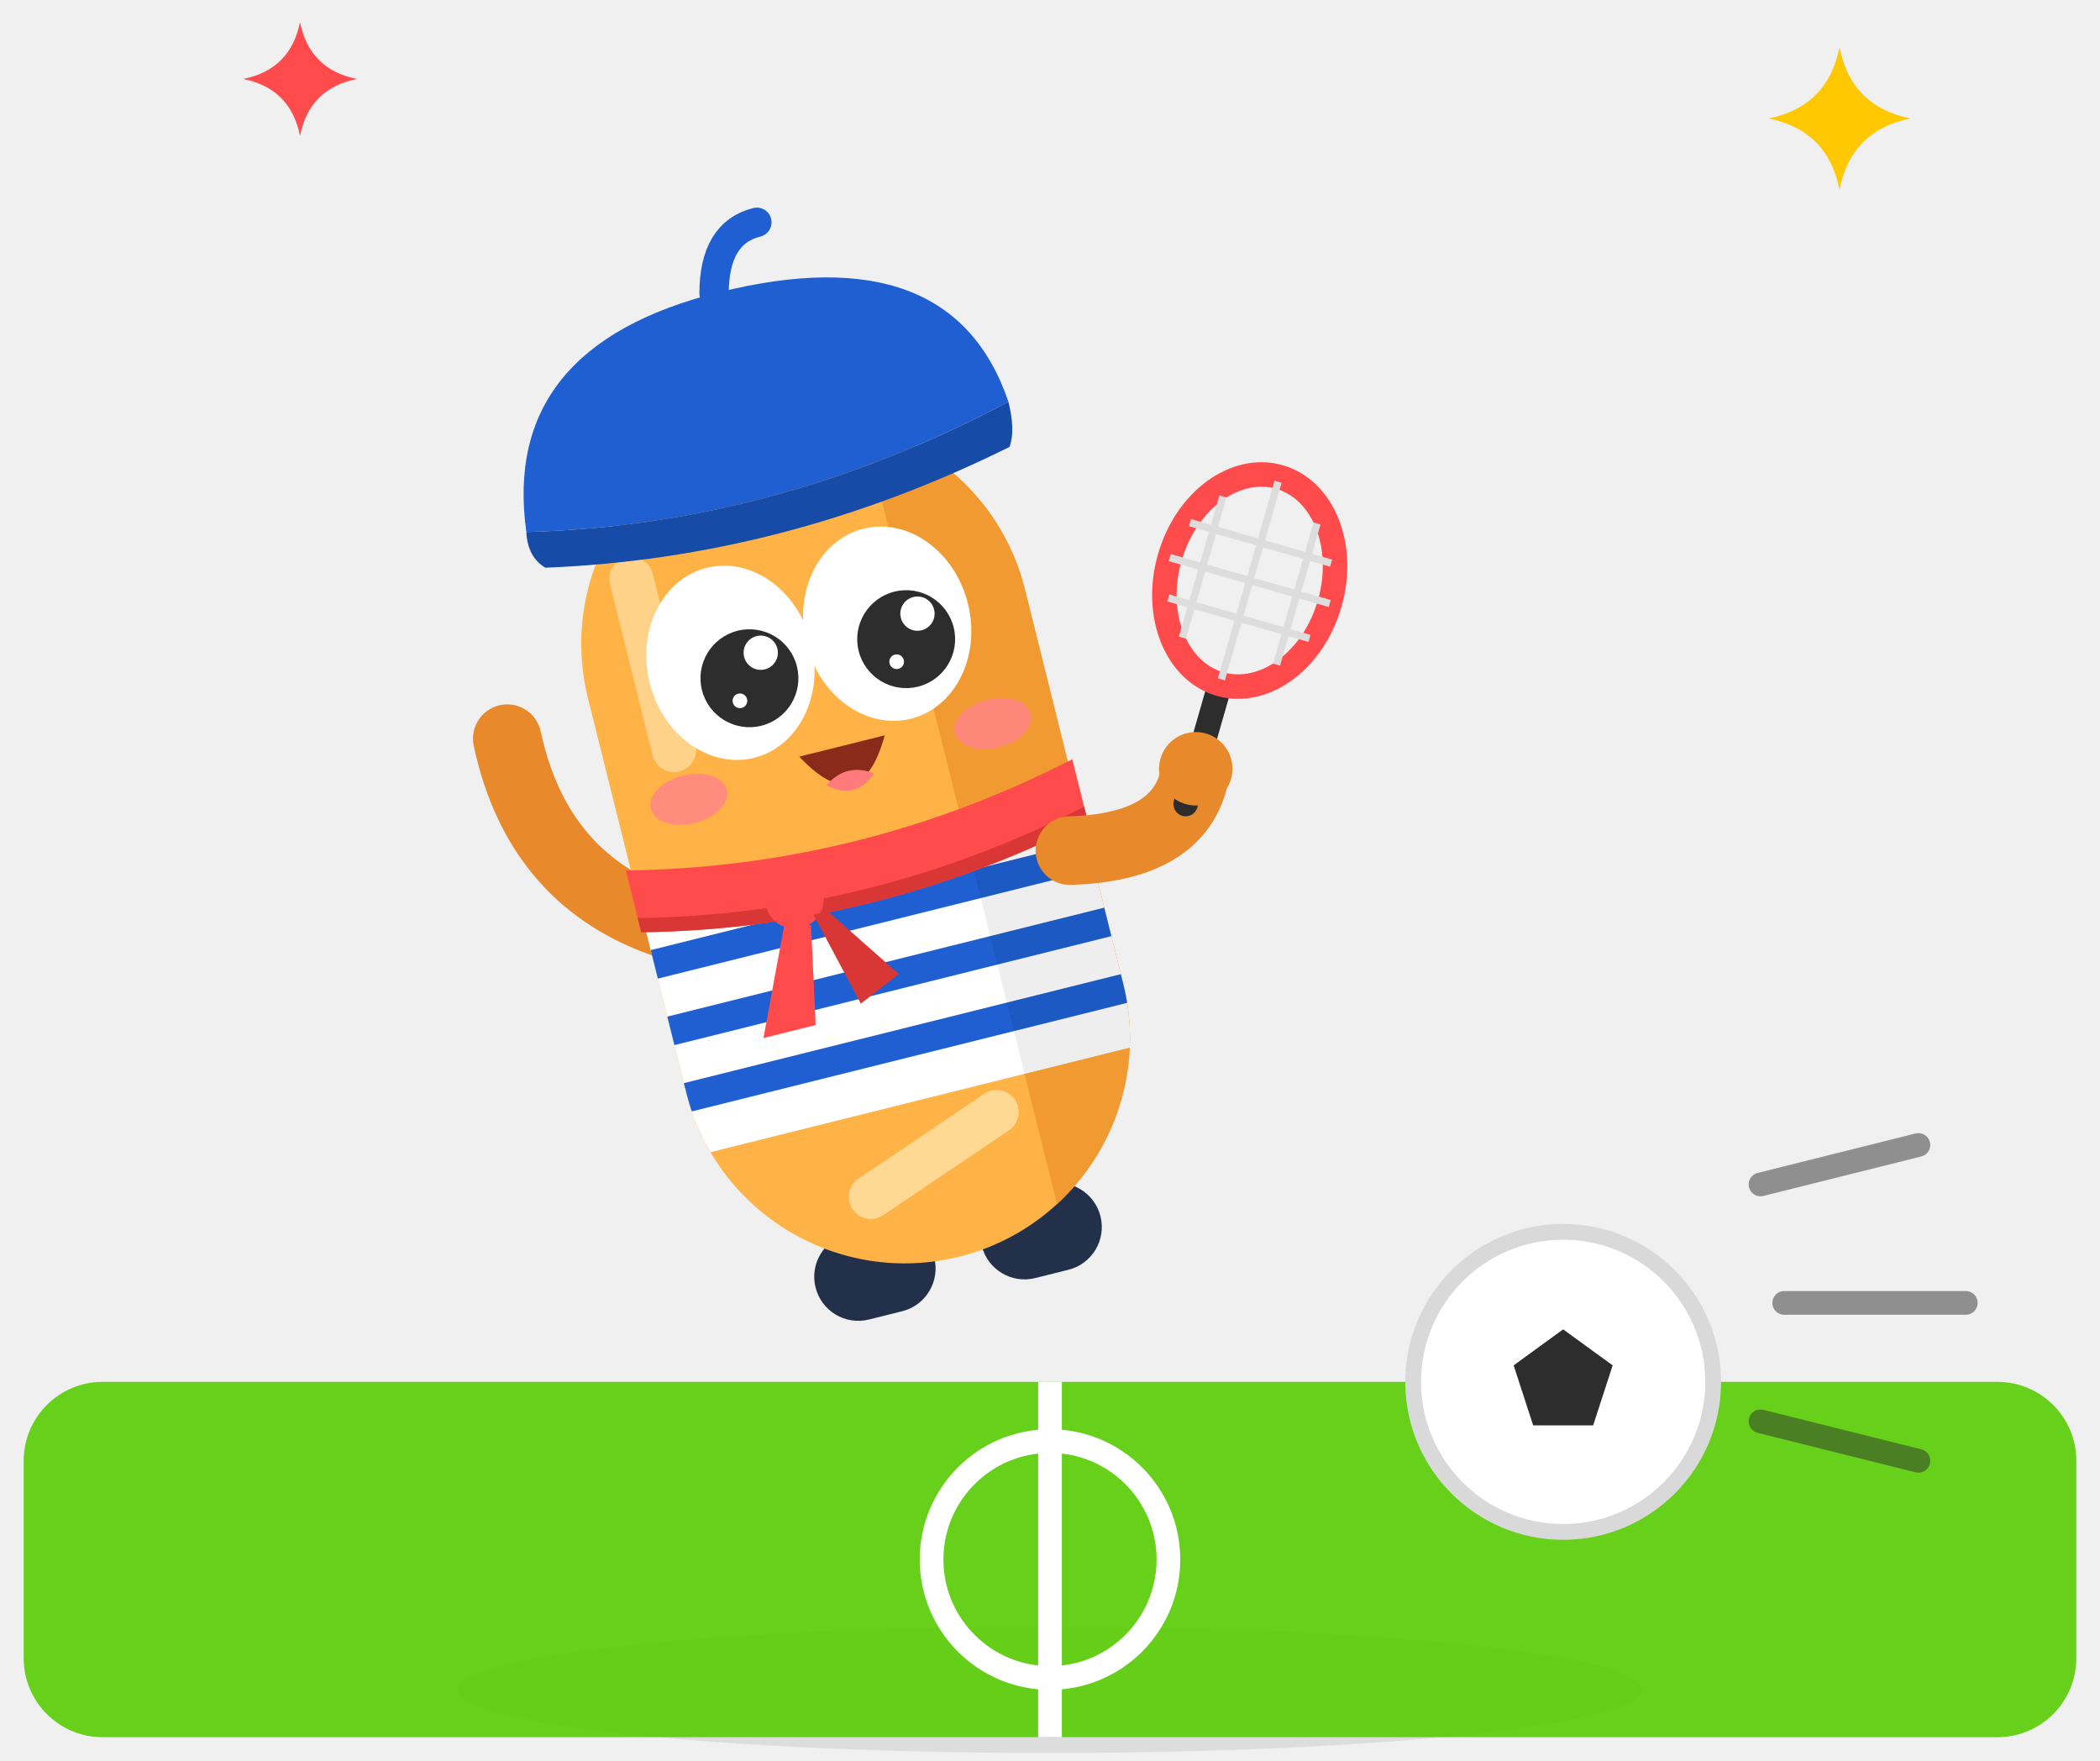
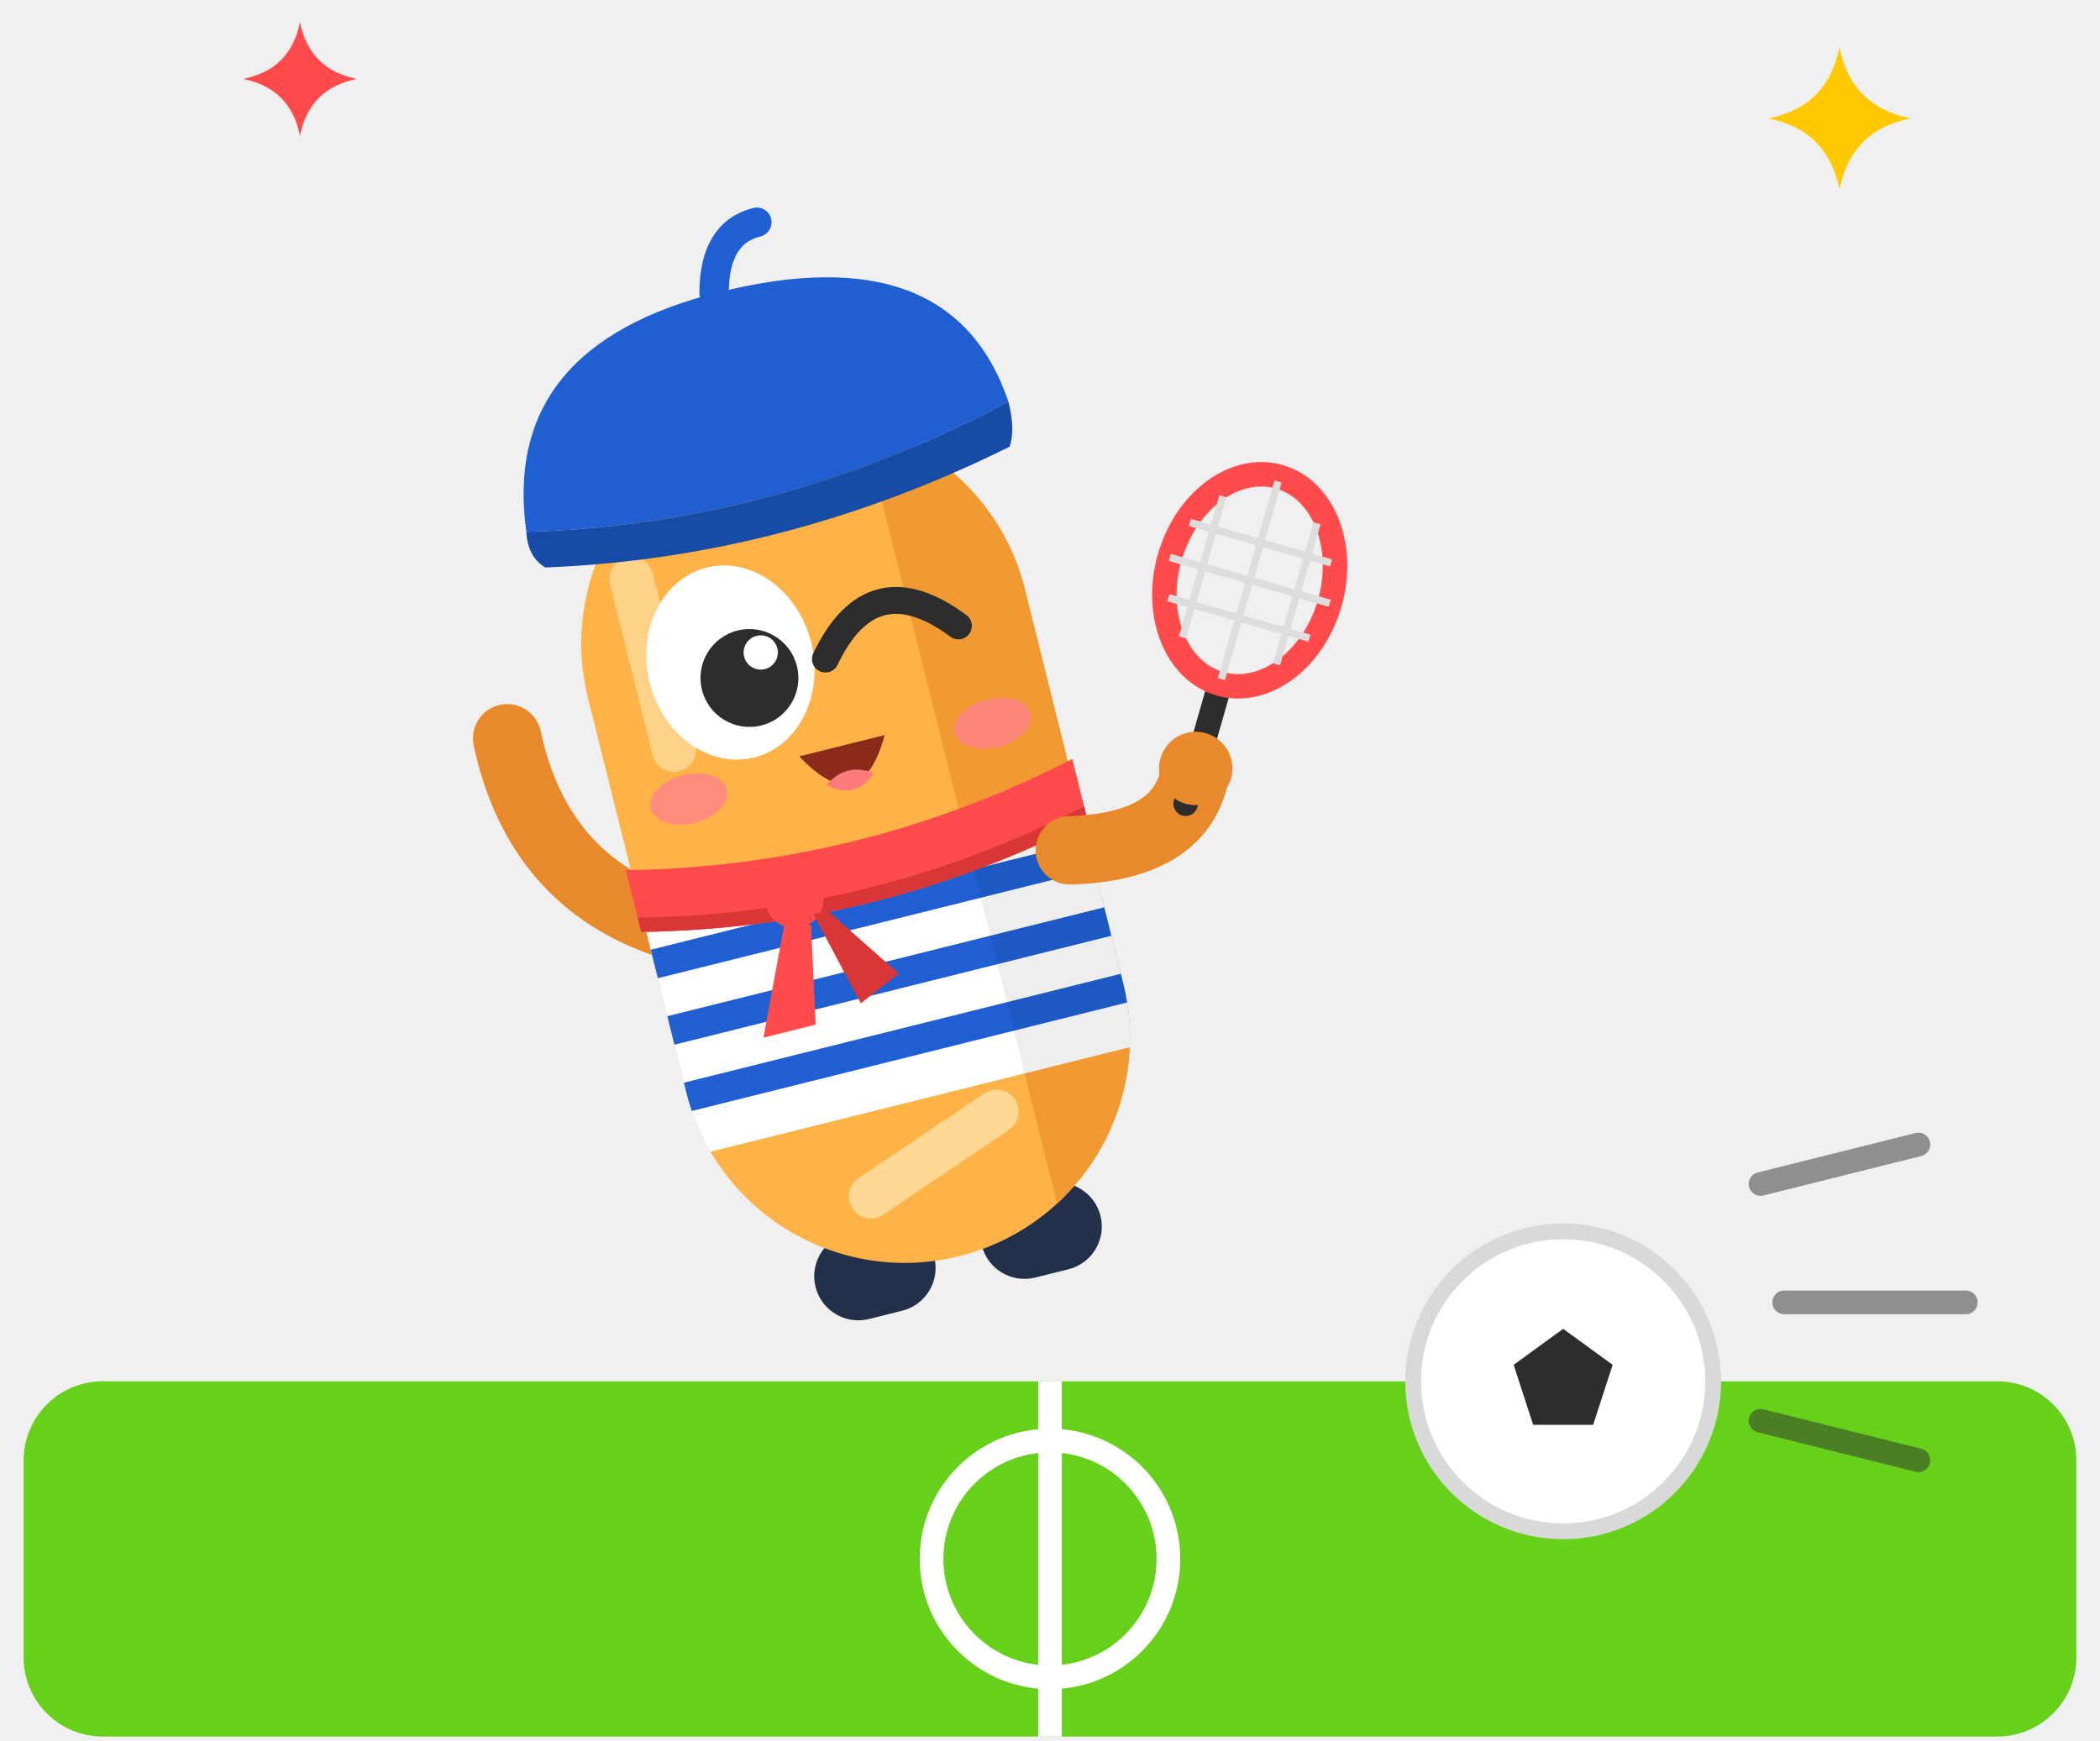
- <svg xmlns="http://www.w3.org/2000/svg" viewBox="34 120 532 446" width="532" height="446">
-   <ellipse cx="300" cy="548" rx="150" ry="16" fill="#000" opacity=".08" />
+ <svg xmlns="http://www.w3.org/2000/svg" viewBox="34 120 532 441" width="532" height="441">
  <rect x="40" y="470" width="520" height="90" rx="20" fill="#58cc02" opacity=".9" />
  <path d="M300 470 V560" stroke="#fff" stroke-width="6" />
  <circle cx="300" cy="515" r="30" fill="none" stroke="#fff" stroke-width="6" />
  <g transform="translate(250 330) scale(0.62) rotate(-14)">
    <defs>
      <clipPath id="b17">
        <rect x="-92" y="-170" width="184" height="350" rx="92" />
      </clipPath>
    </defs>
    <rect x="-60" y="160" width="50" height="36" rx="18" fill="#22304a" />
    <rect x="10" y="160" width="50" height="36" rx="18" fill="#22304a" />
    <path d="M-82 20 Q-130 -10 -128 -70" fill="none" stroke="#e8892c" stroke-width="28" stroke-linecap="round" />
    <g clip-path="url(#b17)">
      <rect x="-92" y="-170" width="184" height="350" fill="#ffb347" />
      <rect x="44" y="-170" width="60" height="350" fill="#f29a32" />
      <rect x="-72" y="-130" width="18" height="90" rx="9" fill="#ffd28a" />
      <rect x="-92" y="10" width="184" height="104" fill="#ffffff" />
      <rect x="-92" y="28" width="184" height="12" fill="#1f5fd1" />
      <rect x="-92" y="56" width="184" height="12" fill="#1f5fd1" />
      <rect x="-92" y="84" width="184" height="12" fill="#1f5fd1" />
      <rect x="44" y="10" width="60" height="104" fill="#000" opacity=".07" />
      <rect x="-40" y="128" width="80" height="18" rx="9" fill="#ffd994" transform="rotate(-20 0 137)" />
    </g>
    <ellipse cx="-32" cy="-78" rx="34" ry="40" fill="#ffffff" />
-     <ellipse cx="34" cy="-78" rx="34" ry="40" fill="#ffffff" />
    <circle cx="-26" cy="-70" r="20" fill="#2d2d2d" />
-     <circle cx="40" cy="-70" r="20" fill="#2d2d2d" />
    <circle cx="-19" cy="-79" r="7" fill="#ffffff" />
-     <circle cx="47" cy="-79" r="7" fill="#ffffff" />
-     <circle cx="-32" cy="-62" r="3" fill="#ffffff" />
-     <circle cx="34" cy="-62" r="3" fill="#ffffff" />
+     <path d="M6 -70 Q34 -104 62 -70" fill="none" stroke="#2d2d2d" stroke-width="11" stroke-linecap="round" />
    <ellipse cx="-62" cy="-28" rx="16" ry="10" fill="#ff7f8f" opacity=".75" />
    <ellipse cx="66" cy="-28" rx="16" ry="10" fill="#ff7f8f" opacity=".75" />
    <path d="M-14 -34 Q4 -2 22 -34 Z" fill="#8a2a1a" />
    <path d="M-6 -20 Q4 -11 14 -20 Q4 -27 -6 -20 Z" fill="#ff7a7a" />
    <path d="M-94 -6 Q0 16 94 -6 V20 Q0 42 -94 20 Z" fill="#ff4b4b" />
    <path d="M-94 14 Q0 36 94 14 V20 Q0 42 -94 20 Z" fill="#d93636" />
    <circle cx="-30" cy="22" r="12" fill="#ff4b4b" />
    <path d="M-36 30 L-56 74 L-34 74 L-26 34 Z" fill="#ff4b4b" />
    <path d="M-24 30 L-14 70 L4 62 L-18 30 Z" fill="#d93636" />
    <path d="M-100 -150 Q-92 -226 0 -226 Q98 -226 104 -154 Q0 -128 -100 -150 Z" fill="#1f5fd1" />
    <path d="M-100 -150 Q0 -128 104 -154 Q104 -142 100 -136 Q0 -114 -96 -134 Q-102 -140 -100 -150 Z" fill="#174ba8" />
    <path d="M-2 -226 Q4 -250 22 -250" fill="none" stroke="#1f5fd1" stroke-width="12" stroke-linecap="round" />
    <path d="M84 30 Q130 40 142 10" fill="none" stroke="#e8892c" stroke-width="28" stroke-linecap="round" />
    <g transform="translate(142 10)">
      <g transform="rotate(30)">
        <rect x="-5" y="-40" width="10" height="60" rx="5" fill="#2d2d2d" />
        <ellipse cx="0" cy="-80" rx="34" ry="44" fill="none" stroke="#ff4b4b" stroke-width="10" />
        <path d="M-20 -110 V-50 M0 -122 V-38 M20 -110 V-50 M-30 -96 H30 M-34 -80 H34 M-30 -64 H30" stroke="#ddd" stroke-width="3" />
      </g>
    </g>
    <circle cx="142" cy="10" r="15" fill="#e8892c" />
  </g>
  <g>
    <circle cx="430" cy="470" r="38" fill="#ffffff" />
    <path d="M430 456.7 l12.54 9.12 l-4.94 15.2 h-15.2 l-4.94 -15.2 Z" fill="#2d2d2d" />
    <circle cx="430" cy="470" r="38" fill="none" stroke="#d9d9d9" stroke-width="4" />
  </g>
  <path d="M480 420 l40 -10 M486 450 l46 0 M480 480 l40 10" stroke="#2d2d2d" stroke-width="6" stroke-linecap="round" opacity=".5" />
  <path transform="translate(500 150) scale(1)" d="M0 -18 Q3 -3 18 0 Q3 3 0 18 Q-3 3 -18 0 Q-3 -3 0 -18 Z" fill="#ffc800" />
  <path transform="translate(110 140) scale(0.8)" d="M0 -18 Q3 -3 18 0 Q3 3 0 18 Q-3 3 -18 0 Q-3 -3 0 -18 Z" fill="#ff4b4b" />
</svg>
